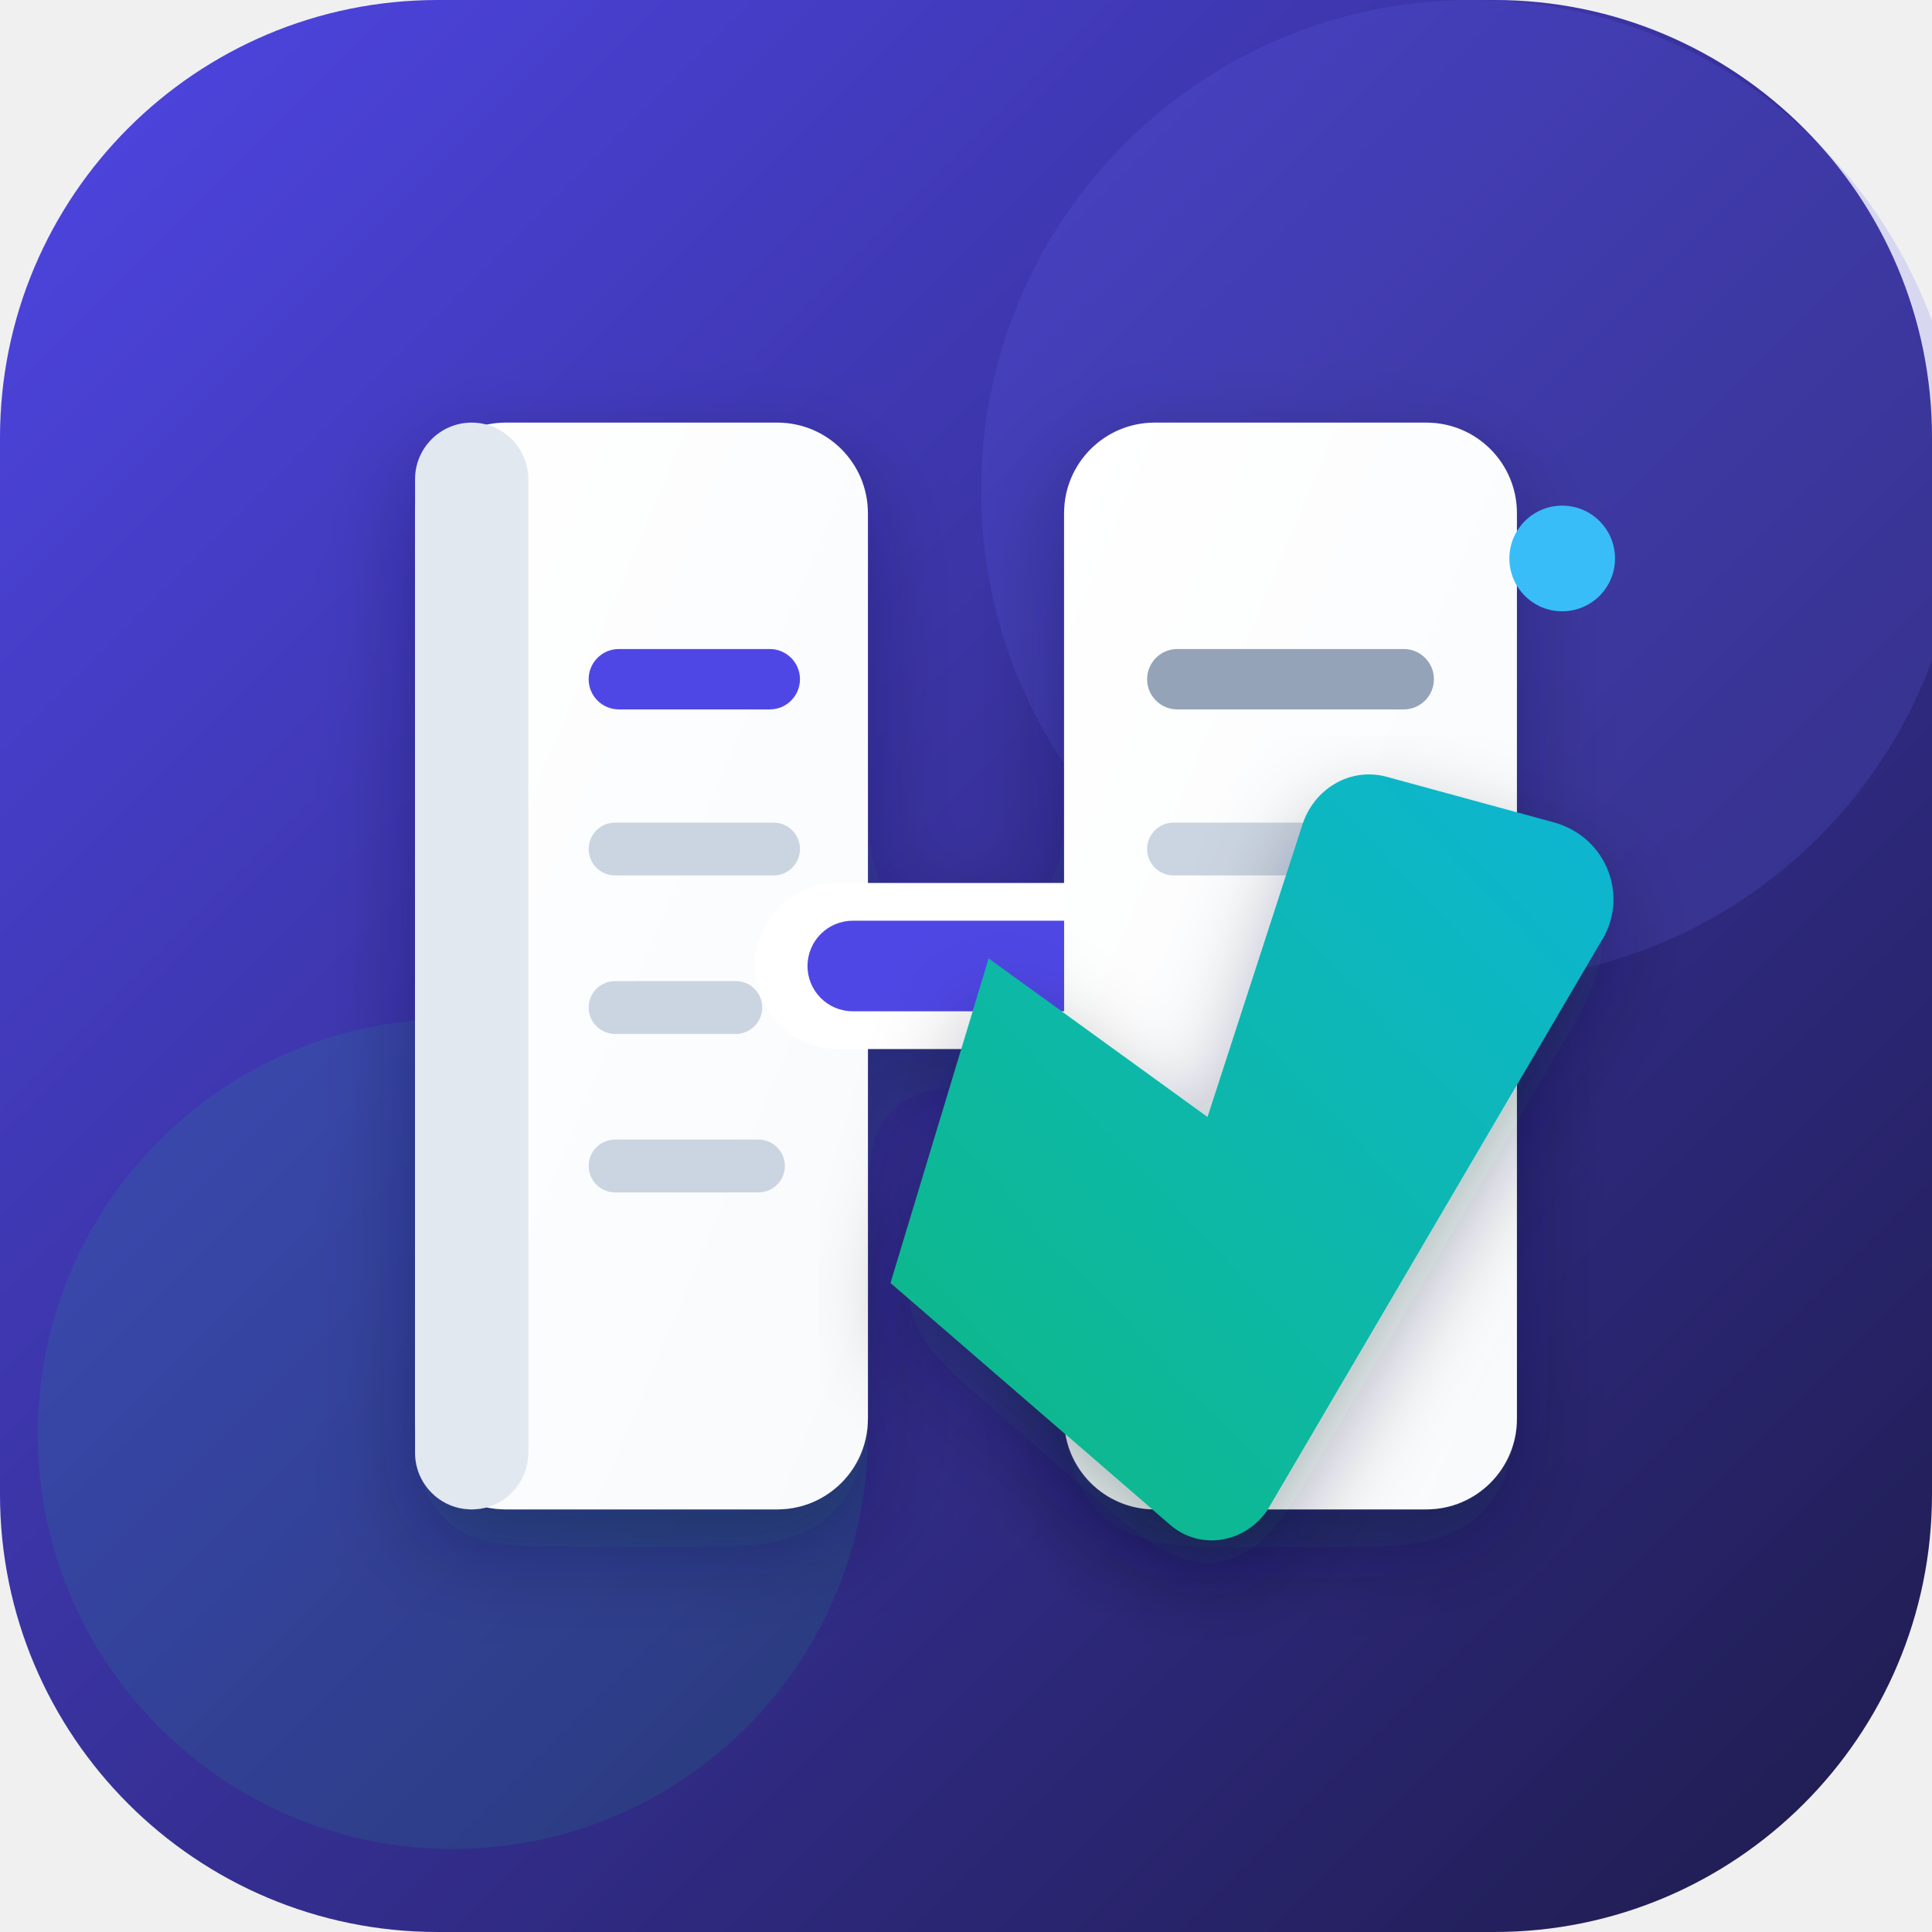
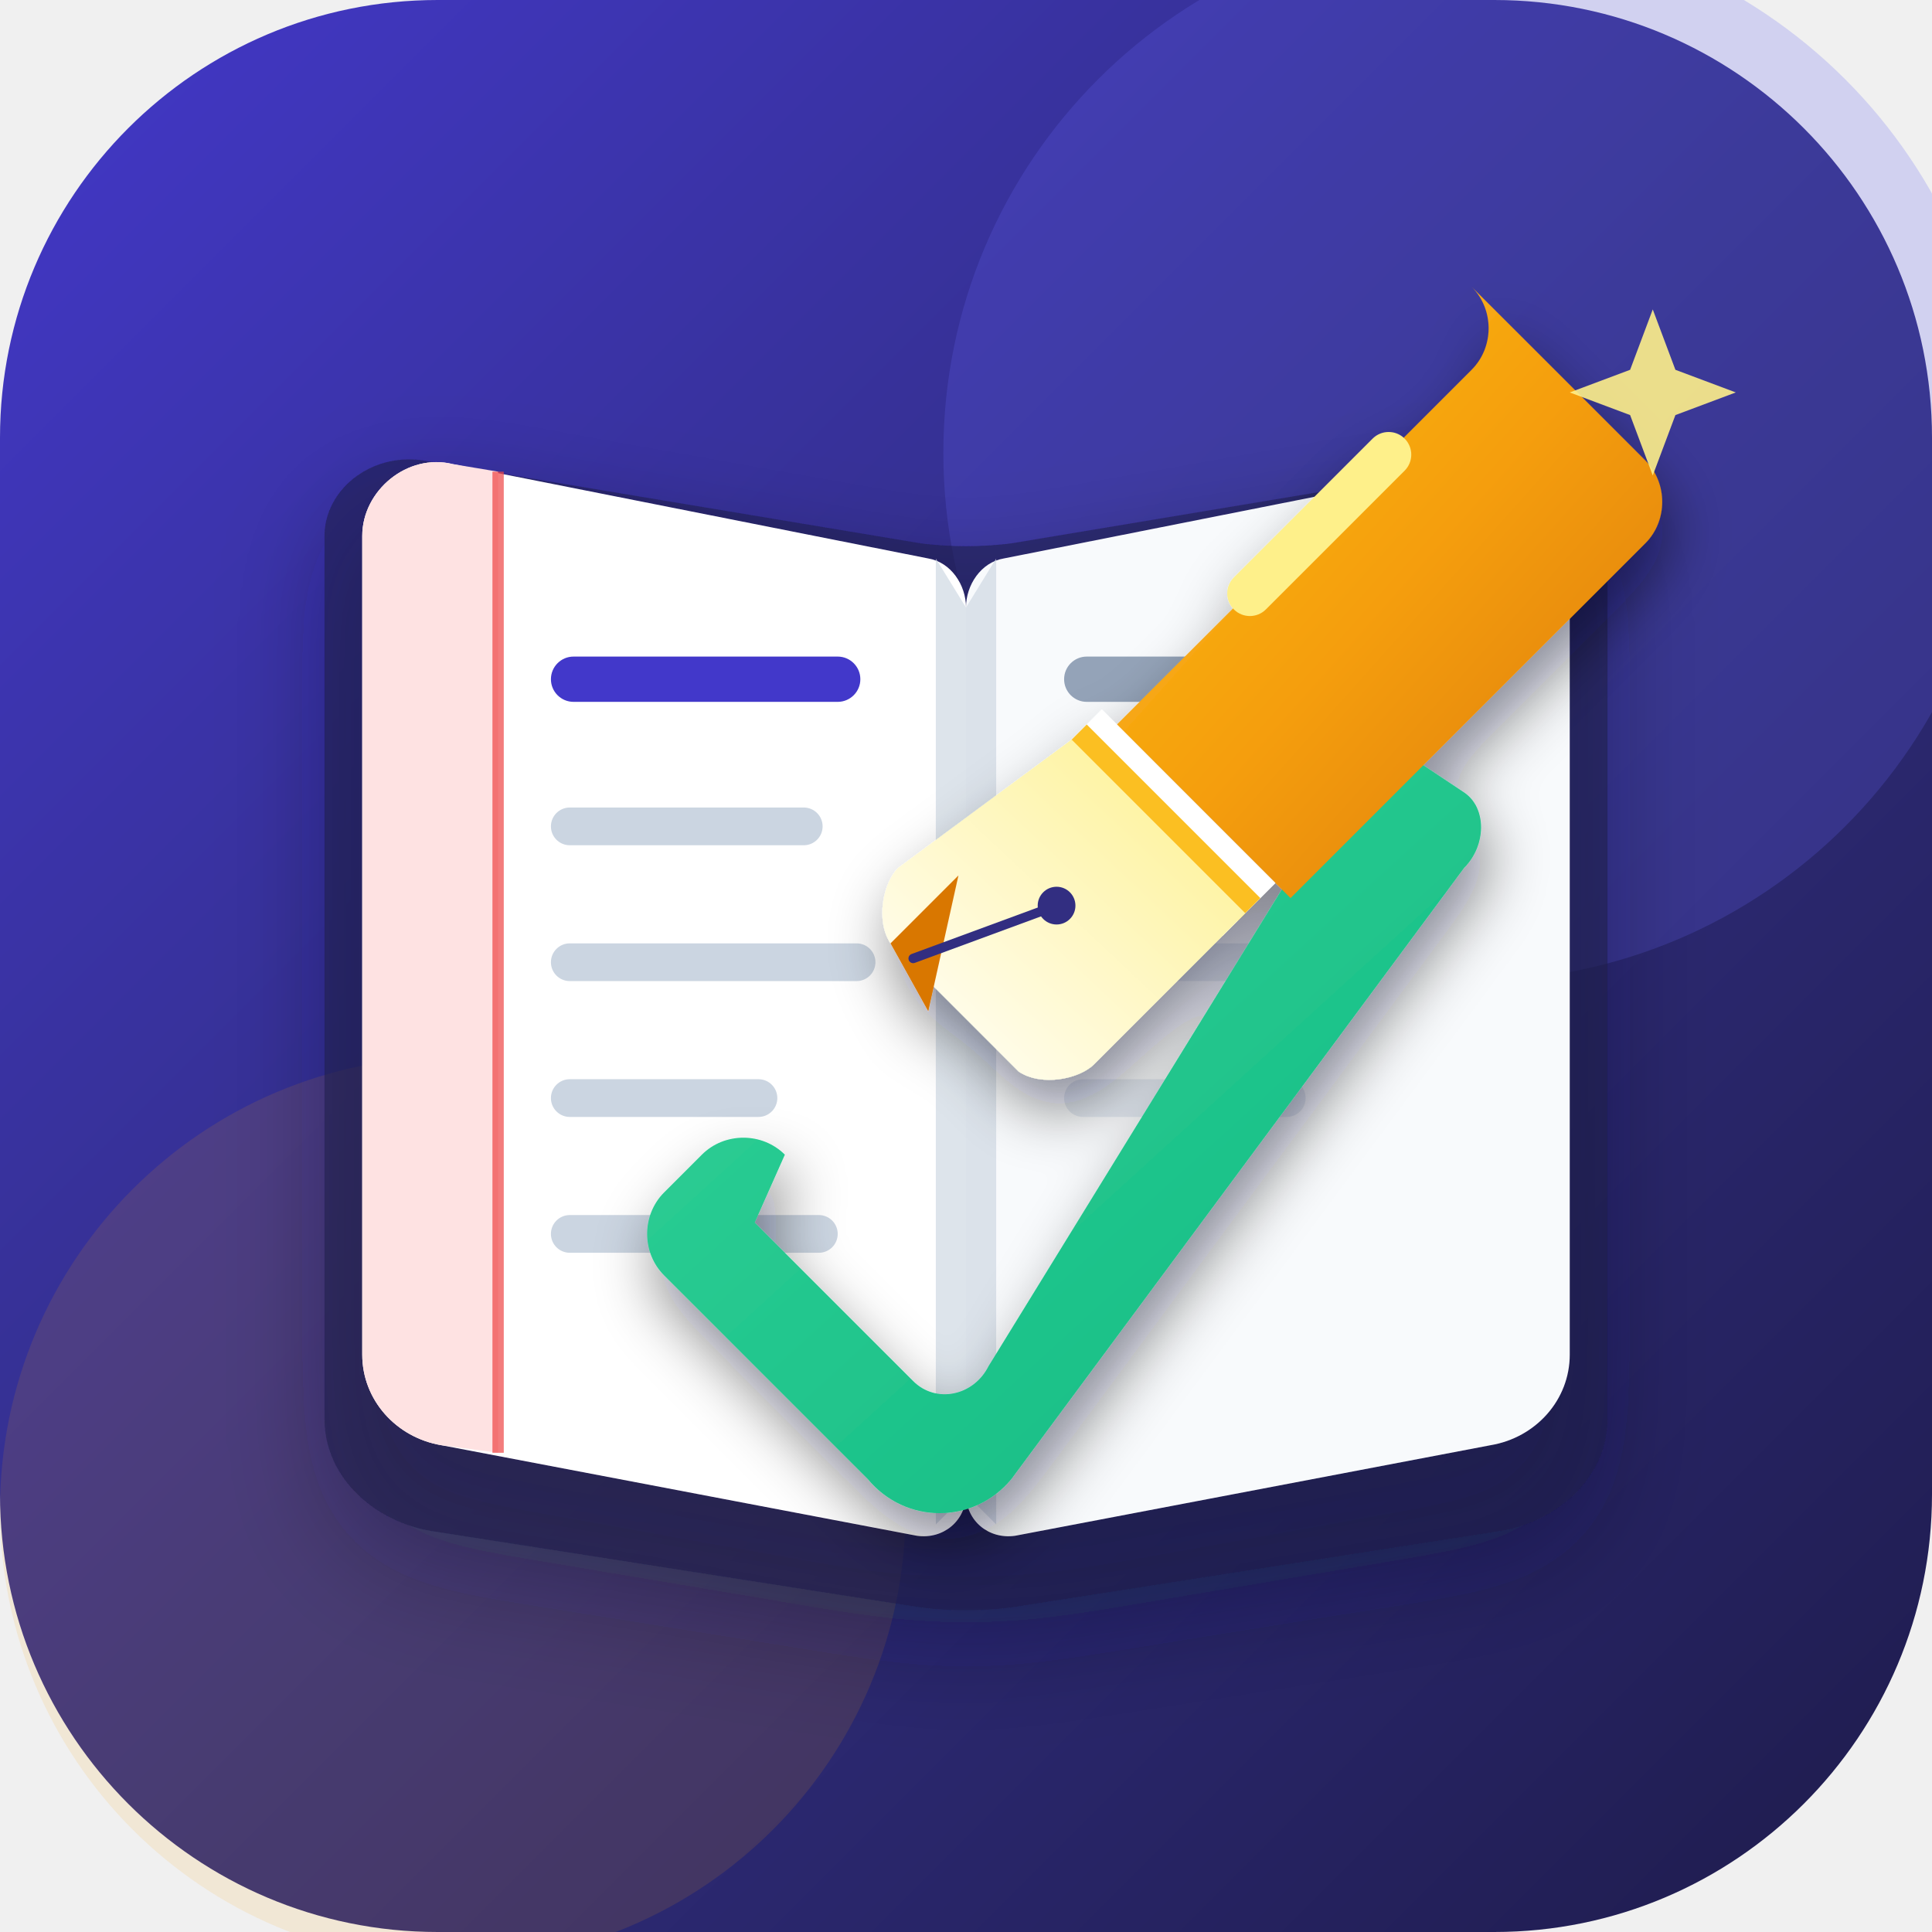
<svg xmlns="http://www.w3.org/2000/svg" viewBox="0 0 512 512">
  <defs>
-     <linearGradient id="hl-bg" x1="0%" y1="0%" x2="100%" y2="100%">
-       <stop offset="0%" stop-color="#4f46e5" />
+     <linearGradient id="kk-bg" x1="0%" y1="0%" x2="100%" y2="100%">
+       <stop offset="0%" stop-color="#4338ca" />
+       <stop offset="50%" stop-color="#312e81" />
      <stop offset="100%" stop-color="#1e1b4b" />
    </linearGradient>
-     <linearGradient id="hl-accent" x1="0%" y1="100%" x2="100%" y2="0%">
-       <stop offset="0%" stop-color="#10b981" />
-       <stop offset="100%" stop-color="#06b6d4" />
+     <linearGradient id="kk-pen" x1="0%" y1="0%" x2="100%" y2="100%">
+       <stop offset="0%" stop-color="#fbbf24" />
+       <stop offset="50%" stop-color="#f59e0b" />
+       <stop offset="100%" stop-color="#d97706" />
    </linearGradient>
-     <linearGradient id="hl-page" x1="0%" y1="0%" x2="100%" y2="100%">
+     <linearGradient id="kk-nib" x1="0%" y1="100%" x2="100%" y2="0%">
      <stop offset="0%" stop-color="#ffffff" />
-       <stop offset="100%" stop-color="#f8fafc" />
+       <stop offset="100%" stop-color="#fef08a" />
    </linearGradient>
-     <filter id="hl-shadow" x="-10%" y="-10%" width="125%" height="125%">
-       <feDropShadow dx="0" dy="10" stdDeviation="12" flood-color="#0f172a" flood-opacity="0.32" />
+     <linearGradient id="kk-stroke" x1="0%" y1="0%" x2="100%" y2="100%">
+       <stop offset="0%" stop-color="#34d399" />
+       <stop offset="100%" stop-color="#10b981" />
+     </linearGradient>
+     <filter id="kk-shadow" x="-15%" y="-15%" width="130%" height="130%">
+       <feDropShadow dx="0" dy="12" stdDeviation="14" flood-color="#0f172a" flood-opacity="0.38" />
+     </filter>
+     <filter id="kk-pen-shadow" x="-20%" y="-20%" width="140%" height="140%">
+       <feDropShadow dx="2" dy="8" stdDeviation="8" flood-color="#090d16" flood-opacity="0.45" />
    </filter>
  </defs>
-   <rect width="512" height="512" rx="116" fill="url(#hl-bg)" />
-   <circle cx="390" cy="130" r="130" fill="#6366f1" opacity="0.18" />
-   <circle cx="120" cy="380" r="110" fill="#10b981" opacity="0.12" />
-   <g filter="url(#hl-shadow)">
-     <rect x="110" y="112" width="120" height="288" rx="24" fill="url(#hl-page)" />
-     <rect x="110" y="112" width="30" height="288" rx="15" fill="#e2e8f0" />
-     <rect x="156" y="172" width="56" height="16" rx="8" fill="#4f46e5" />
-     <rect x="156" y="218" width="56" height="14" rx="7" fill="#cbd5e1" />
-     <rect x="156" y="260" width="46" height="14" rx="7" fill="#cbd5e1" />
-     <rect x="156" y="302" width="52" height="14" rx="7" fill="#cbd5e1" />
-     <rect x="200" y="234" width="112" height="44" rx="22" fill="#ffffff" />
-     <rect x="214" y="244" width="84" height="24" rx="12" fill="#4f46e5" />
-     <rect x="282" y="112" width="120" height="288" rx="24" fill="url(#hl-page)" />
-     <rect x="304" y="172" width="76" height="16" rx="8" fill="#94a3b8" />
-     <rect x="304" y="218" width="60" height="14" rx="7" fill="#cbd5e1" />
-     <rect x="304" y="302" width="76" height="14" rx="7" fill="#cbd5e1" />
+   <rect width="512" height="512" rx="116" fill="url(#kk-bg)" />
+   <circle cx="390" cy="120" r="140" fill="#6366f1" opacity="0.22" />
+   <circle cx="120" cy="400" r="120" fill="#f59e0b" opacity="0.12" />
+   <g filter="url(#kk-shadow)">
+     <path d="M 86 376 C 86 392, 100 404, 116 406 L 244 426 C 252 427, 260 427, 268 426 L 396 406 C 412 404, 426 392, 426 376 L 426 142 C 426 130, 414 120, 400 122 L 268 144 C 260 145, 252 145, 244 144 L 112 122 C 98 120, 86 130, 86 142 Z" fill="#1e1b4b" opacity="0.6" />
+     <path d="M 96 142 C 96 130, 108 120, 120 123 L 246 148 C 252 149, 256 155, 256 161 L 256 396 C 256 403, 250 408, 243 407 L 117 383 C 105 381, 96 371, 96 359 Z" fill="#ffffff" />
+     <path d="M 96 142 C 96 130, 108 120, 120 123 L 132 125 L 132 385 L 117 383 C 105 381, 96 371, 96 359 Z" fill="#fee2e2" />
+     <line x1="132" y1="125" x2="132" y2="385" stroke="#ef4444" stroke-width="3" stroke-opacity="0.7" />
+     <rect x="146" y="174" width="82" height="12" rx="6" fill="#4338ca" />
+     <rect x="146" y="214" width="72" height="10" rx="5" fill="#cbd5e1" />
+     <rect x="146" y="250" width="86" height="10" rx="5" fill="#cbd5e1" />
+     <rect x="146" y="286" width="60" height="10" rx="5" fill="#cbd5e1" />
+     <rect x="146" y="322" width="76" height="10" rx="5" fill="#cbd5e1" />
+     <path d="M 256 161 C 256 155, 260 149, 266 148 L 392 123 C 404 120, 416 130, 416 142 L 416 359 C 416 371, 407 381, 395 383 L 269 407 C 262 408, 256 403, 256 396 Z" fill="#f8fafc" />
+     <rect x="282" y="174" width="90" height="12" rx="6" fill="#94a3b8" />
+     <rect x="282" y="214" width="74" height="10" rx="5" fill="#e2e8f0" />
+     <rect x="282" y="250" width="84" height="10" rx="5" fill="#e2e8f0" />
+     <rect x="282" y="286" width="64" height="10" rx="5" fill="#e2e8f0" />
+     <path d="M 248 148 L 256 161 L 264 148 L 264 404 L 256 396 L 248 404 Z" fill="#cbd5e1" opacity="0.65" />
  </g>
-   <path d="M236 340 L310 404 C318 411, 330 409, 336 400 L424 250 C432 238, 426 222, 412 218 L368 206 C358 203, 348 209, 345 219 L320 296 L262 254 Z" fill="url(#hl-accent)" filter="url(#hl-shadow)" />
-   <circle cx="414" cy="148" r="14" fill="#38bdf8" />
+   <g filter="url(#kk-pen-shadow)">
+     <path d="M 200 324 L 242 366 C 248 372, 258 370, 262 362 L 358 206 C 362 200, 370 198, 376 202 L 388 210 C 394 214, 394 224, 388 230 L 268 392 C 258 404, 240 404, 230 392 L 176 338 C 170 332, 170 322, 176 316 L 186 306 C 192 300, 202 300, 208 306 Z" fill="url(#kk-stroke)" />
+     <path d="M 390 76 L 436 122 C 442 128, 442 138, 436 144 L 342 238 L 296 192 L 390 98 C 396 92, 396 82, 390 76 Z" fill="url(#kk-pen)" />
+     <rect x="368" y="112" width="12" height="64" rx="6" transform="rotate(45 368 112)" fill="#fef08a" />
+     <path d="M 338 234 L 292 188 L 278 202 L 324 248 Z" fill="#ffffff" />
+     <path d="M 334 238 L 288 192 L 282 198 L 328 244 Z" fill="#fbbf24" />
+     <path d="M 284 196 L 330 242 L 290 282 C 286 286, 276 288, 270 284 L 236 250 C 232 244, 234 234, 238 230 Z" fill="url(#kk-nib)" />
+     <polygon points="236,250 254,232 246,268" fill="#d97706" />
+     <circle cx="280" cy="240" r="5" fill="#312e81" />
+     <line x1="280" y1="240" x2="242" y2="254" stroke="#312e81" stroke-width="2.5" stroke-linecap="round" />
+   </g>
+   <polygon points="438,82 444,98 460,104 444,110 438,126 432,110 416,104 432,98" fill="#fef08a" opacity="0.9" />
</svg>
